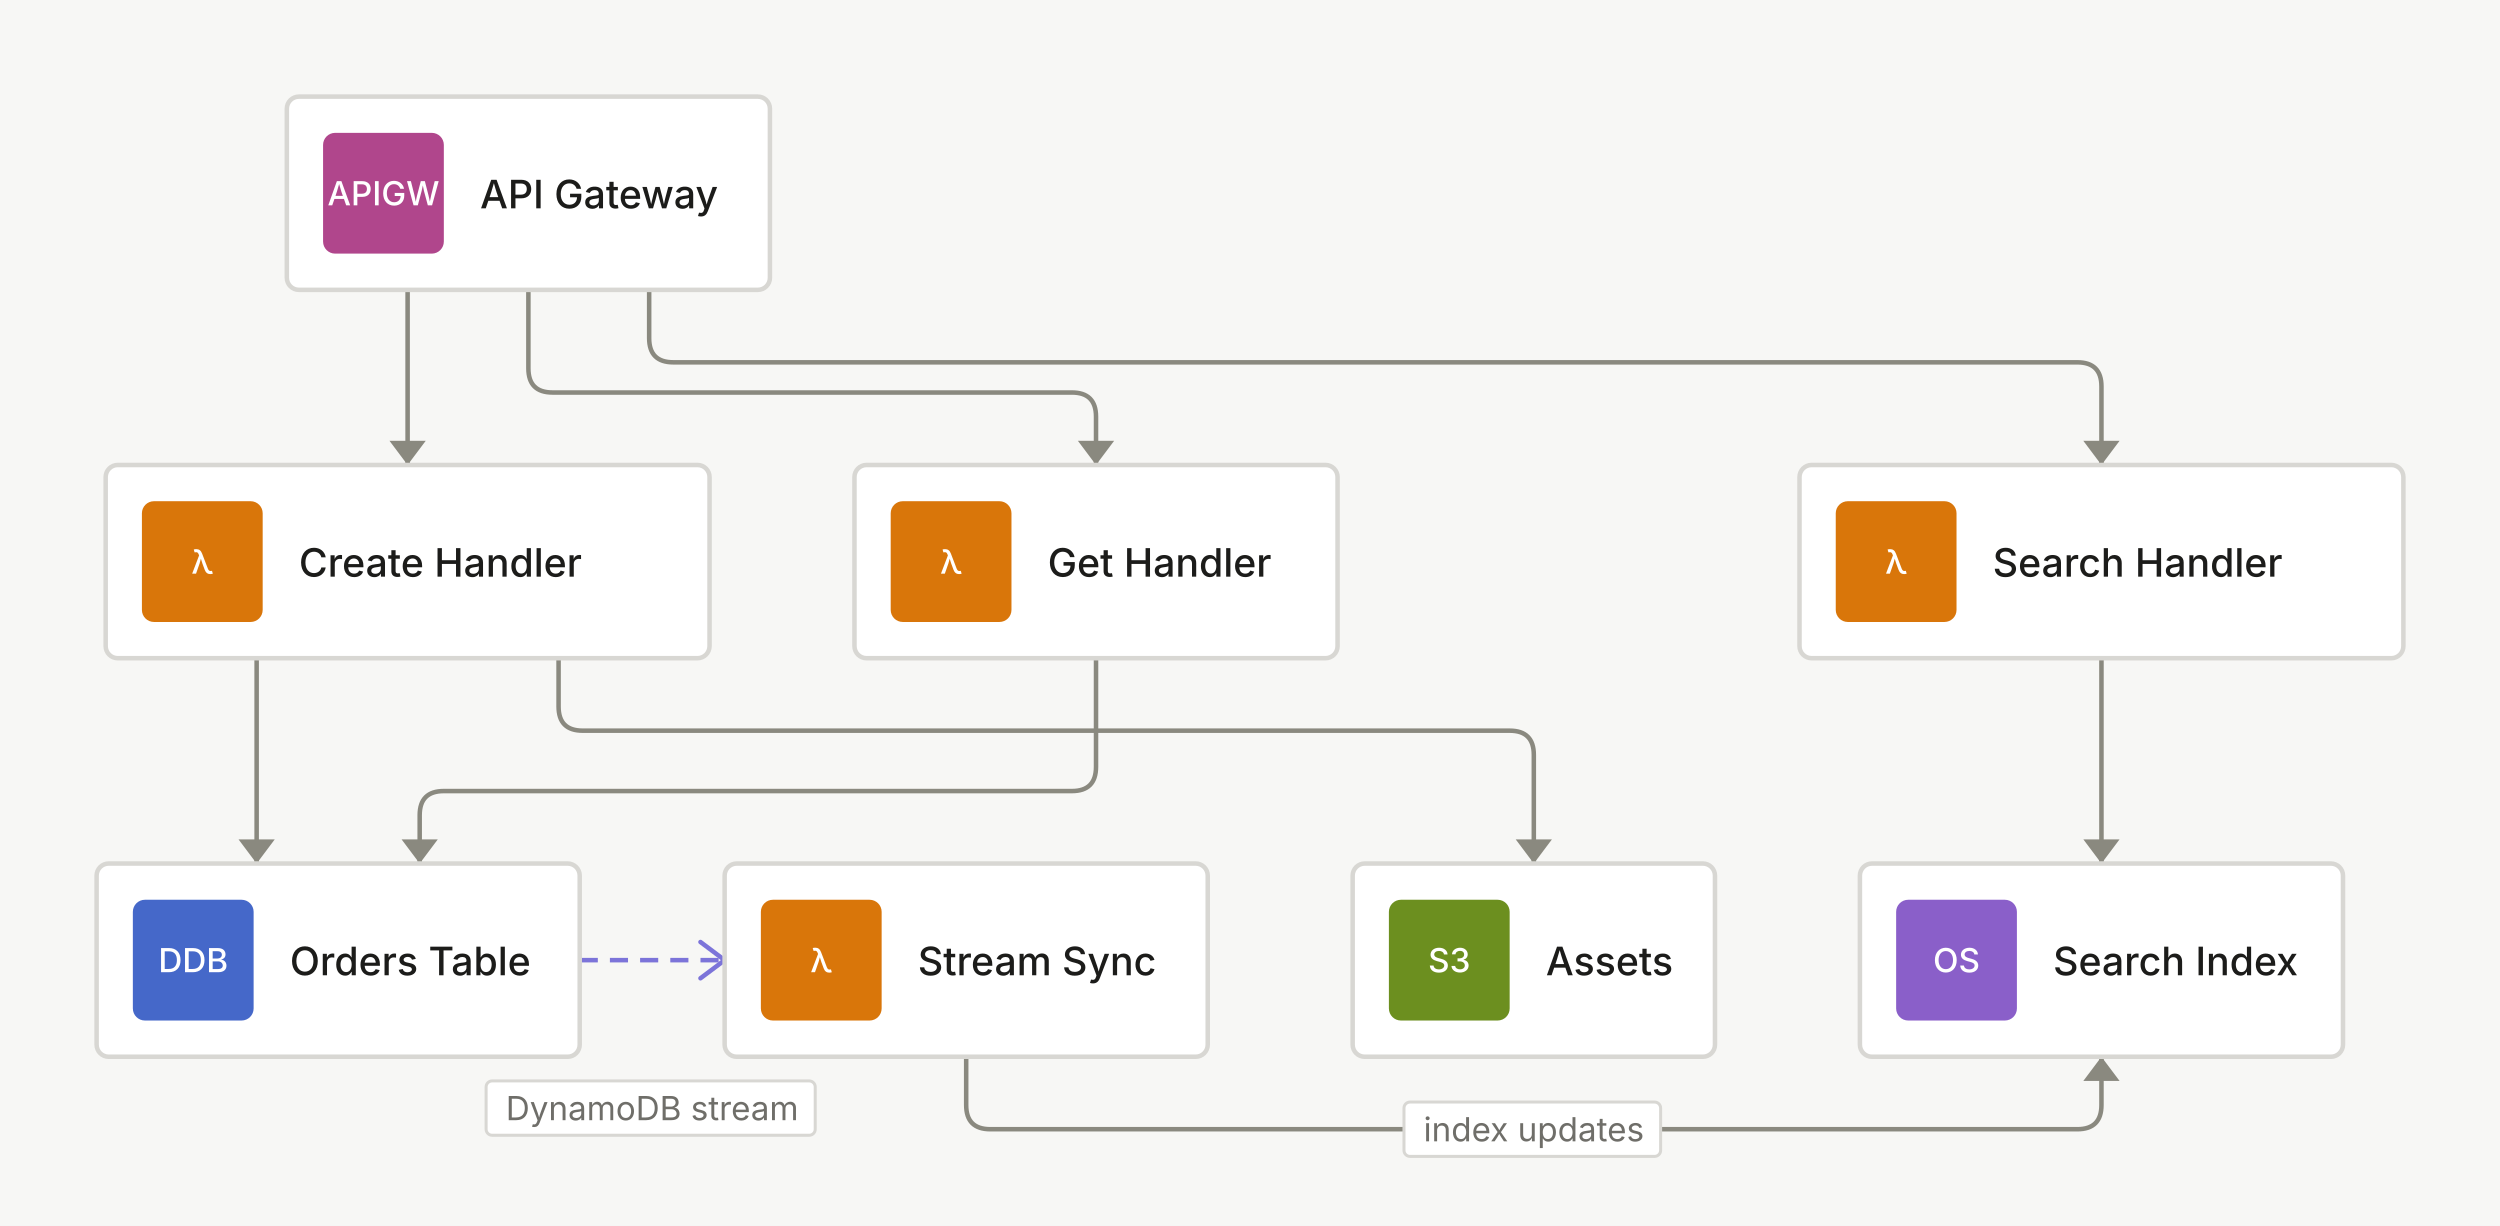
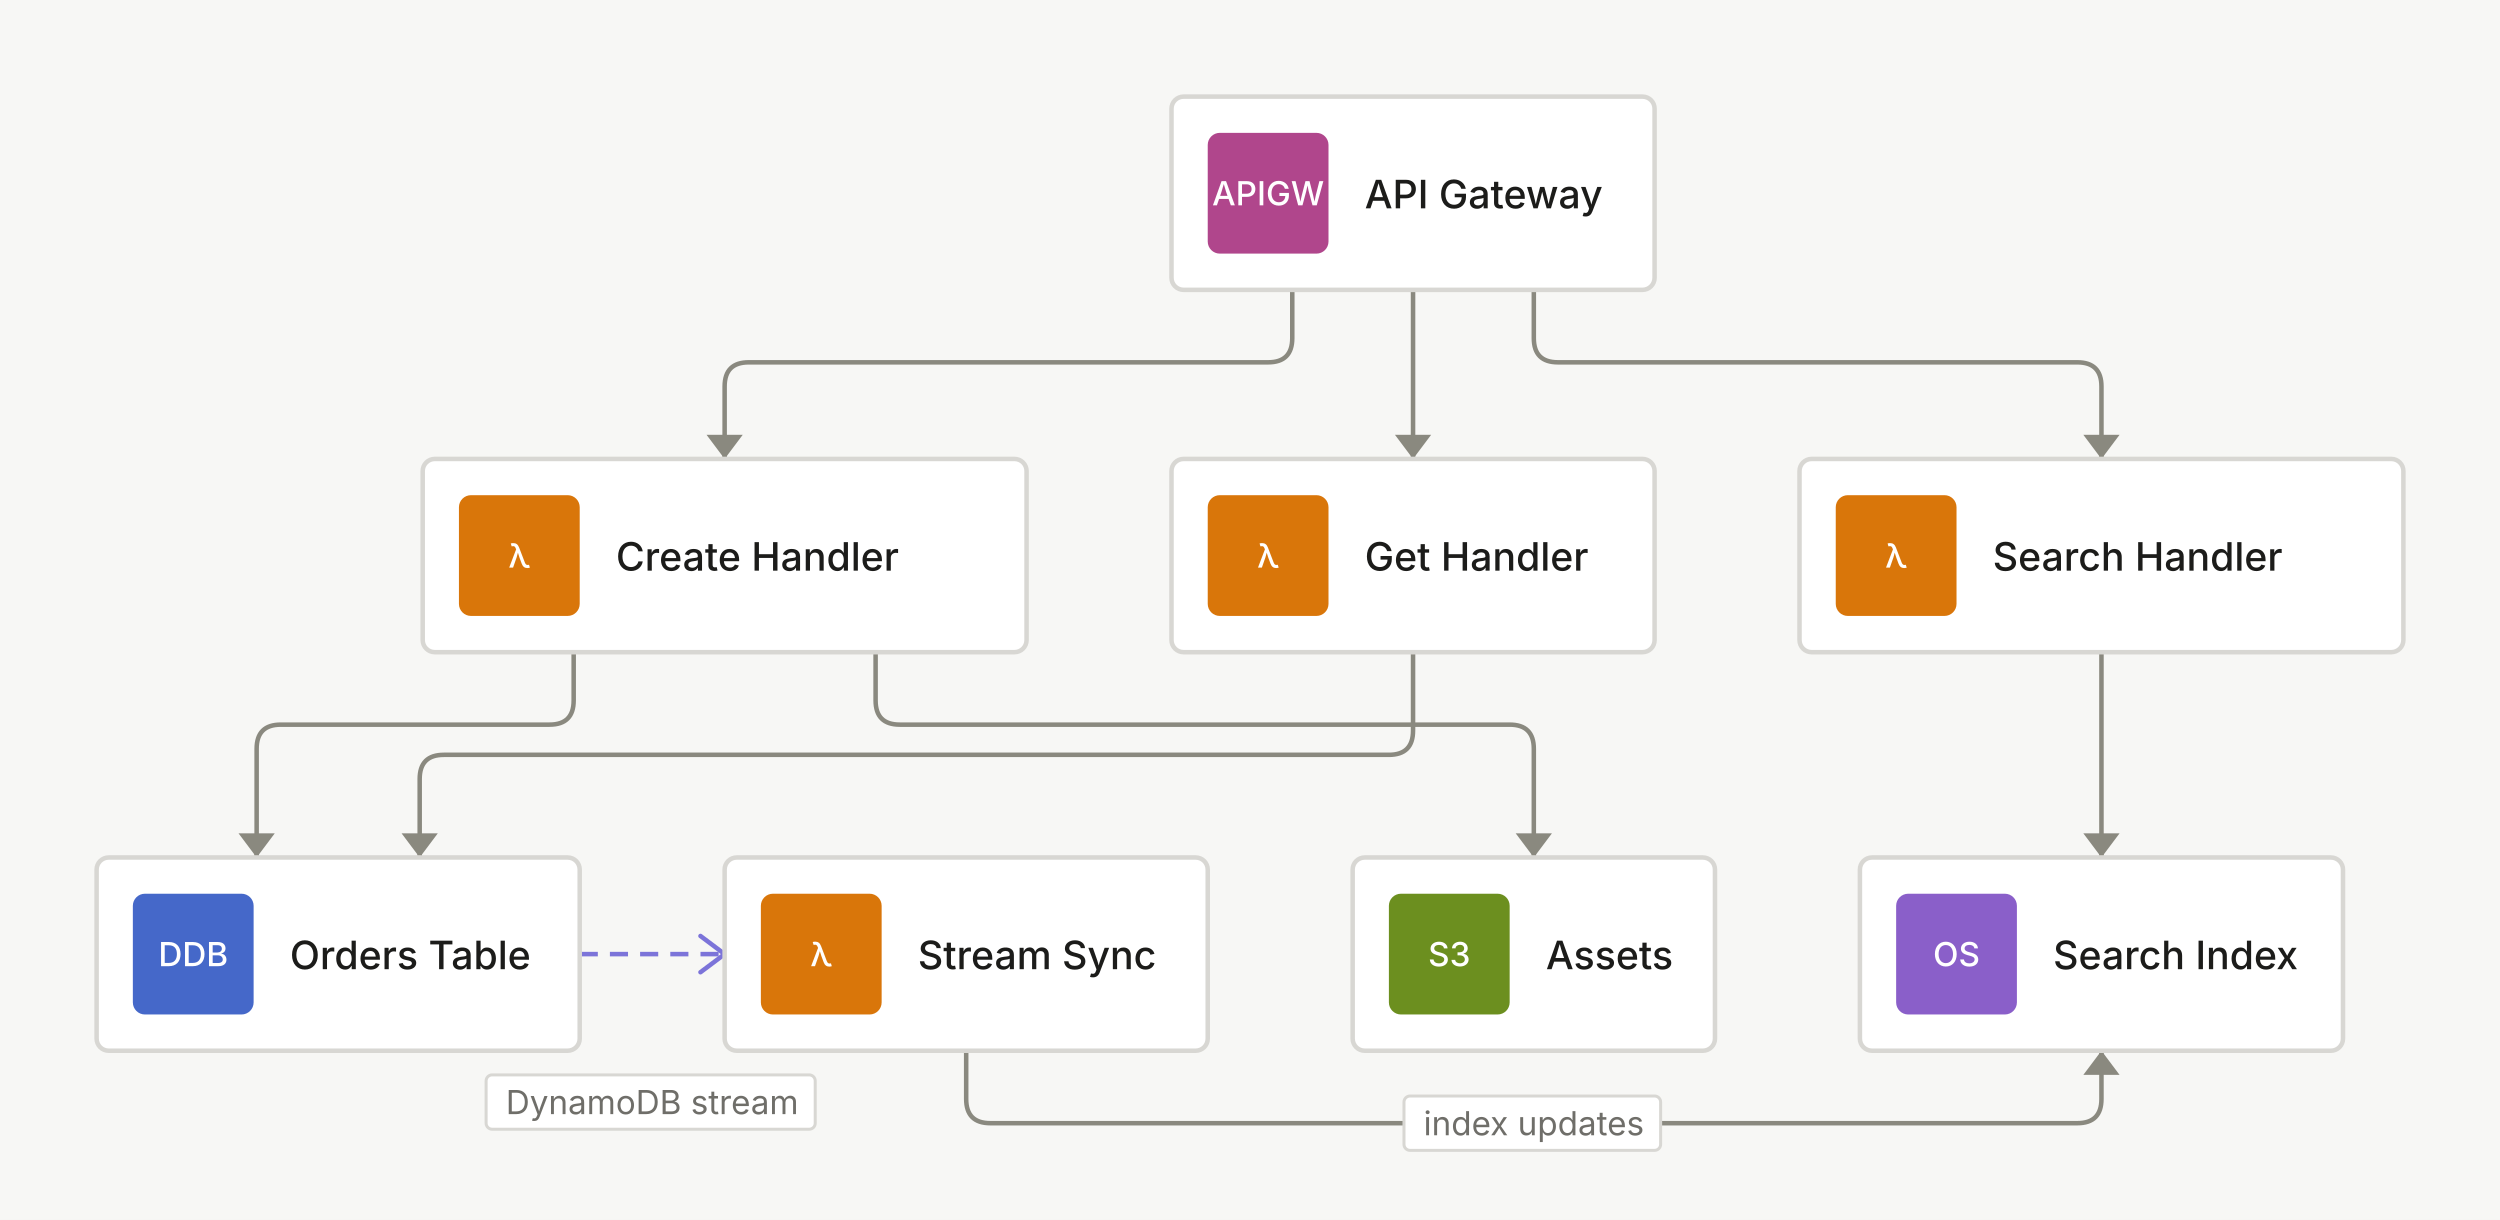
- <svg xmlns="http://www.w3.org/2000/svg" width="828" height="406" viewBox="0 0 828 406" font-family="Inter, system-ui, sans-serif">
-   <rect width="828" height="406" fill="#F7F7F5" />
-   <path d="M 135 96 L 135 154" fill="none" stroke="#8A897F" stroke-width="1.5" />
-   <path d="M 135 154 L 141 146 L 129 146 Z" fill="#8A897F" />
-   <path d="M 175 96 L 175 122 Q 175 130 183 130 L 355 130 Q 363 130 363 138 L 363 154" fill="none" stroke="#8A897F" stroke-width="1.5" />
-   <path d="M 363 154 L 369 146 L 357 146 Z" fill="#8A897F" />
-   <path d="M 215 96 L 215 112 Q 215 120 223 120 L 688 120 Q 696 120 696 128 L 696 154" fill="none" stroke="#8A897F" stroke-width="1.5" />
-   <path d="M 696 154 L 702 146 L 690 146 Z" fill="#8A897F" />
-   <path d="M 85 218 L 85 286" fill="none" stroke="#8A897F" stroke-width="1.5" />
-   <path d="M 85 286 L 91 278 L 79 278 Z" fill="#8A897F" />
-   <path d="M 185 218 L 185 234 Q 185 242 193 242 L 500 242 Q 508 242 508 250 L 508 286" fill="none" stroke="#8A897F" stroke-width="1.5" />
-   <path d="M 508 286 L 514 278 L 502 278 Z" fill="#8A897F" />
-   <path d="M 363 218 L 363 254 Q 363 262 355 262 L 147 262 Q 139 262 139 270 L 139 286" fill="none" stroke="#8A897F" stroke-width="1.5" />
-   <path d="M 139 286 L 145 278 L 133 278 Z" fill="#8A897F" />
-   <path d="M 696 218 L 696 286" fill="none" stroke="#8A897F" stroke-width="1.5" />
-   <path d="M 696 286 L 702 278 L 690 278 Z" fill="#8A897F" />
-   <path d="M 192 318 L 240 318" fill="none" stroke="#7C74D9" stroke-width="1.5" stroke-dasharray="6 4" />
-   <path d="M 232 324 L 240 318 L 232 312" fill="none" stroke="#7C74D9" stroke-width="1.5" stroke-linecap="round" stroke-linejoin="round" />
-   <path d="M 320 350 L 320 366 Q 320 374 328 374 L 688 374 Q 696 374 696 366 L 696 350" fill="none" stroke="#8A897F" stroke-width="1.5" />
-   <path d="M 696 350 L 690 358 L 702 358 Z" fill="#8A897F" />
-   <rect x="95" y="32" width="160" height="64" rx="4" fill="#FFFFFF" stroke="#D8D7D3" stroke-width="1.5" />
-   <rect x="107" y="44" width="40" height="40" rx="4" fill="#B0468C" />
-   <text x="127" y="68" text-anchor="middle" font-size="11" font-weight="500" fill="#FFFFFF">APIGW</text>
-   <text x="159" y="69" font-size="13" font-weight="500" fill="#1C1C1A">API Gateway</text>
-   <rect x="35" y="154" width="200" height="64" rx="4" fill="#FFFFFF" stroke="#D8D7D3" stroke-width="1.5" />
-   <rect x="47" y="166" width="40" height="40" rx="4" fill="#D9760A" />
-   <text x="67" y="190" text-anchor="middle" font-size="11" font-weight="500" fill="#FFFFFF">λ</text>
-   <text x="99" y="191" font-size="13" font-weight="500" fill="#1C1C1A">Create Handler</text>
-   <rect x="283" y="154" width="160" height="64" rx="4" fill="#FFFFFF" stroke="#D8D7D3" stroke-width="1.5" />
-   <rect x="295" y="166" width="40" height="40" rx="4" fill="#D9760A" />
-   <text x="315" y="190" text-anchor="middle" font-size="11" font-weight="500" fill="#FFFFFF">λ</text>
-   <text x="347" y="191" font-size="13" font-weight="500" fill="#1C1C1A">Get Handler</text>
-   <rect x="596" y="154" width="200" height="64" rx="4" fill="#FFFFFF" stroke="#D8D7D3" stroke-width="1.5" />
-   <rect x="608" y="166" width="40" height="40" rx="4" fill="#D9760A" />
-   <text x="628" y="190" text-anchor="middle" font-size="11" font-weight="500" fill="#FFFFFF">λ</text>
-   <text x="660" y="191" font-size="13" font-weight="500" fill="#1C1C1A">Search Handler</text>
-   <rect x="32" y="286" width="160" height="64" rx="4" fill="#FFFFFF" stroke="#D8D7D3" stroke-width="1.5" />
-   <rect x="44" y="298" width="40" height="40" rx="4" fill="#4568C9" />
-   <text x="64" y="322" text-anchor="middle" font-size="11" font-weight="500" fill="#FFFFFF">DDB</text>
-   <text x="96" y="323" font-size="13" font-weight="500" fill="#1C1C1A">Orders Table</text>
-   <rect x="240" y="286" width="160" height="64" rx="4" fill="#FFFFFF" stroke="#D8D7D3" stroke-width="1.5" />
-   <rect x="252" y="298" width="40" height="40" rx="4" fill="#D9760A" />
-   <text x="272" y="322" text-anchor="middle" font-size="11" font-weight="500" fill="#FFFFFF">λ</text>
-   <text x="304" y="323" font-size="13" font-weight="500" fill="#1C1C1A">Stream Sync</text>
-   <rect x="448" y="286" width="120" height="64" rx="4" fill="#FFFFFF" stroke="#D8D7D3" stroke-width="1.5" />
-   <rect x="460" y="298" width="40" height="40" rx="4" fill="#6C8F1F" />
-   <text x="480" y="322" text-anchor="middle" font-size="11" font-weight="500" fill="#FFFFFF">S3</text>
-   <text x="512" y="323" font-size="13" font-weight="500" fill="#1C1C1A">Assets</text>
-   <rect x="616" y="286" width="160" height="64" rx="4" fill="#FFFFFF" stroke="#D8D7D3" stroke-width="1.5" />
-   <rect x="628" y="298" width="40" height="40" rx="4" fill="#8A5FC9" />
-   <text x="648" y="322" text-anchor="middle" font-size="11" font-weight="500" fill="#FFFFFF">OS</text>
-   <text x="680" y="323" font-size="13" font-weight="500" fill="#1C1C1A">Search Index</text>
-   <rect x="161" y="358" width="109" height="18" rx="2" fill="#FFFFFF" stroke="#D8D7D3" stroke-width="1" />
-   <text x="216" y="371" text-anchor="middle" font-size="11" fill="#6F6E69">DynamoDB stream</text>
-   <rect x="465" y="365" width="85" height="18" rx="2" fill="#FFFFFF" stroke="#D8D7D3" stroke-width="1" />
-   <text x="508" y="378" text-anchor="middle" font-size="11" fill="#6F6E69">index updates</text>
+ <svg xmlns="http://www.w3.org/2000/svg" width="828" height="404" viewBox="0 0 828 404" font-family="Inter, system-ui, sans-serif">
+   <rect width="828" height="404" fill="#F7F7F5" />
+   <path d="M 428 96 L 428 112 Q 428 120 420 120 L 248 120 Q 240 120 240 128 L 240 152" fill="none" stroke="#8A897F" stroke-width="1.5" />
+   <path d="M 240 152 L 246 144 L 234 144 Z" fill="#8A897F" />
+   <path d="M 468 96 L 468 152" fill="none" stroke="#8A897F" stroke-width="1.5" />
+   <path d="M 468 152 L 474 144 L 462 144 Z" fill="#8A897F" />
+   <path d="M 508 96 L 508 112 Q 508 120 516 120 L 688 120 Q 696 120 696 128 L 696 152" fill="none" stroke="#8A897F" stroke-width="1.5" />
+   <path d="M 696 152 L 702 144 L 690 144 Z" fill="#8A897F" />
+   <path d="M 190 216 L 190 232 Q 190 240 182 240 L 93 240 Q 85 240 85 248 L 85 284" fill="none" stroke="#8A897F" stroke-width="1.5" />
+   <path d="M 85 284 L 91 276 L 79 276 Z" fill="#8A897F" />
+   <path d="M 290 216 L 290 232 Q 290 240 298 240 L 500 240 Q 508 240 508 248 L 508 284" fill="none" stroke="#8A897F" stroke-width="1.5" />
+   <path d="M 508 284 L 514 276 L 502 276 Z" fill="#8A897F" />
+   <path d="M 468 216 L 468 242 Q 468 250 460 250 L 147 250 Q 139 250 139 258 L 139 284" fill="none" stroke="#8A897F" stroke-width="1.5" />
+   <path d="M 139 284 L 145 276 L 133 276 Z" fill="#8A897F" />
+   <path d="M 696 216 L 696 284" fill="none" stroke="#8A897F" stroke-width="1.5" />
+   <path d="M 696 284 L 702 276 L 690 276 Z" fill="#8A897F" />
+   <path d="M 192 316 L 240 316" fill="none" stroke="#7C74D9" stroke-width="1.5" stroke-dasharray="6 4" />
+   <path d="M 232 322 L 240 316 L 232 310" fill="none" stroke="#7C74D9" stroke-width="1.5" stroke-linecap="round" stroke-linejoin="round" />
+   <path d="M 320 348 L 320 364 Q 320 372 328 372 L 688 372 Q 696 372 696 364 L 696 348" fill="none" stroke="#8A897F" stroke-width="1.5" />
+   <path d="M 696 348 L 690 356 L 702 356 Z" fill="#8A897F" />
+   <rect x="388" y="32" width="160" height="64" rx="4" fill="#FFFFFF" stroke="#D8D7D3" stroke-width="1.5" />
+   <rect x="400" y="44" width="40" height="40" rx="4" fill="#B0468C" />
+   <text x="420" y="68" text-anchor="middle" font-size="11" font-weight="500" fill="#FFFFFF">APIGW</text>
+   <text x="452" y="69" font-size="13" font-weight="500" fill="#1C1C1A">API Gateway</text>
+   <rect x="140" y="152" width="200" height="64" rx="4" fill="#FFFFFF" stroke="#D8D7D3" stroke-width="1.5" />
+   <rect x="152" y="164" width="40" height="40" rx="4" fill="#D9760A" />
+   <text x="172" y="188" text-anchor="middle" font-size="11" font-weight="500" fill="#FFFFFF">λ</text>
+   <text x="204" y="189" font-size="13" font-weight="500" fill="#1C1C1A">Create Handler</text>
+   <rect x="388" y="152" width="160" height="64" rx="4" fill="#FFFFFF" stroke="#D8D7D3" stroke-width="1.5" />
+   <rect x="400" y="164" width="40" height="40" rx="4" fill="#D9760A" />
+   <text x="420" y="188" text-anchor="middle" font-size="11" font-weight="500" fill="#FFFFFF">λ</text>
+   <text x="452" y="189" font-size="13" font-weight="500" fill="#1C1C1A">Get Handler</text>
+   <rect x="596" y="152" width="200" height="64" rx="4" fill="#FFFFFF" stroke="#D8D7D3" stroke-width="1.5" />
+   <rect x="608" y="164" width="40" height="40" rx="4" fill="#D9760A" />
+   <text x="628" y="188" text-anchor="middle" font-size="11" font-weight="500" fill="#FFFFFF">λ</text>
+   <text x="660" y="189" font-size="13" font-weight="500" fill="#1C1C1A">Search Handler</text>
+   <rect x="32" y="284" width="160" height="64" rx="4" fill="#FFFFFF" stroke="#D8D7D3" stroke-width="1.5" />
+   <rect x="44" y="296" width="40" height="40" rx="4" fill="#4568C9" />
+   <text x="64" y="320" text-anchor="middle" font-size="11" font-weight="500" fill="#FFFFFF">DDB</text>
+   <text x="96" y="321" font-size="13" font-weight="500" fill="#1C1C1A">Orders Table</text>
+   <rect x="240" y="284" width="160" height="64" rx="4" fill="#FFFFFF" stroke="#D8D7D3" stroke-width="1.5" />
+   <rect x="252" y="296" width="40" height="40" rx="4" fill="#D9760A" />
+   <text x="272" y="320" text-anchor="middle" font-size="11" font-weight="500" fill="#FFFFFF">λ</text>
+   <text x="304" y="321" font-size="13" font-weight="500" fill="#1C1C1A">Stream Sync</text>
+   <rect x="448" y="284" width="120" height="64" rx="4" fill="#FFFFFF" stroke="#D8D7D3" stroke-width="1.5" />
+   <rect x="460" y="296" width="40" height="40" rx="4" fill="#6C8F1F" />
+   <text x="480" y="320" text-anchor="middle" font-size="11" font-weight="500" fill="#FFFFFF">S3</text>
+   <text x="512" y="321" font-size="13" font-weight="500" fill="#1C1C1A">Assets</text>
+   <rect x="616" y="284" width="160" height="64" rx="4" fill="#FFFFFF" stroke="#D8D7D3" stroke-width="1.5" />
+   <rect x="628" y="296" width="40" height="40" rx="4" fill="#8A5FC9" />
+   <text x="648" y="320" text-anchor="middle" font-size="11" font-weight="500" fill="#FFFFFF">OS</text>
+   <text x="680" y="321" font-size="13" font-weight="500" fill="#1C1C1A">Search Index</text>
+   <rect x="161" y="356" width="109" height="18" rx="2" fill="#FFFFFF" stroke="#D8D7D3" stroke-width="1" />
+   <text x="216" y="369" text-anchor="middle" font-size="11" fill="#6F6E69">DynamoDB stream</text>
+   <rect x="465" y="363" width="85" height="18" rx="2" fill="#FFFFFF" stroke="#D8D7D3" stroke-width="1" />
+   <text x="508" y="376" text-anchor="middle" font-size="11" fill="#6F6E69">index updates</text>
</svg>
